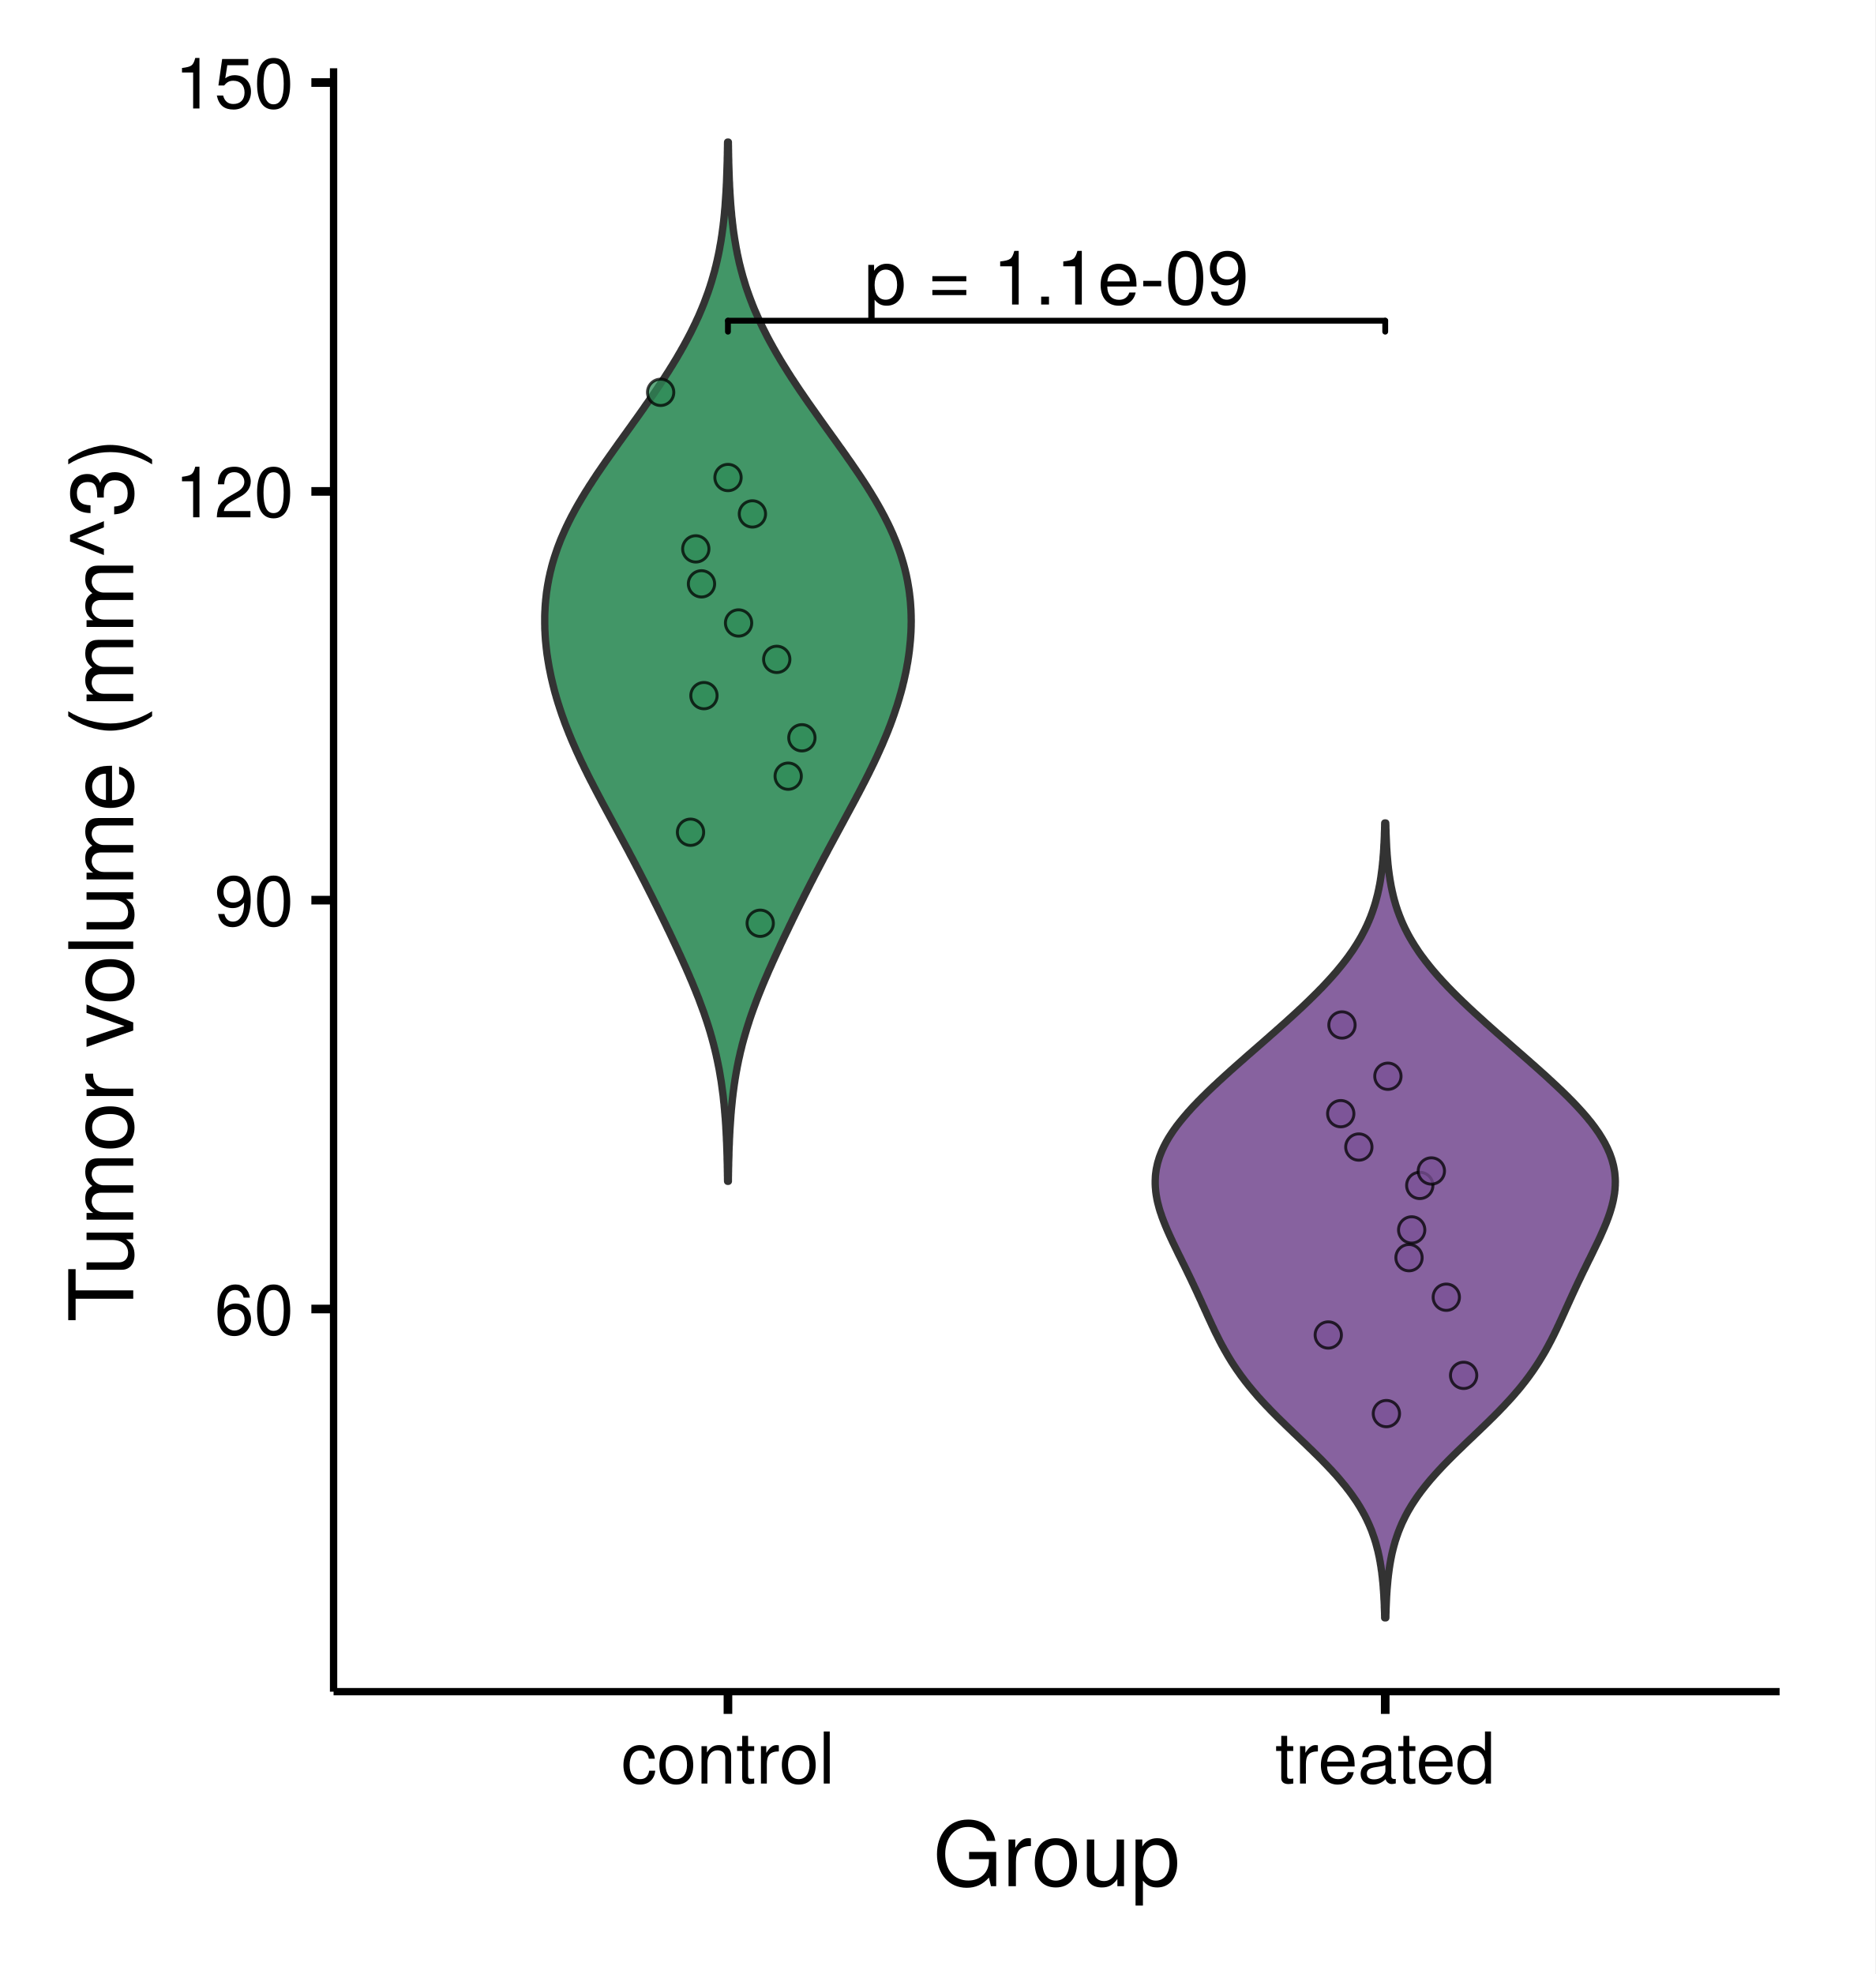
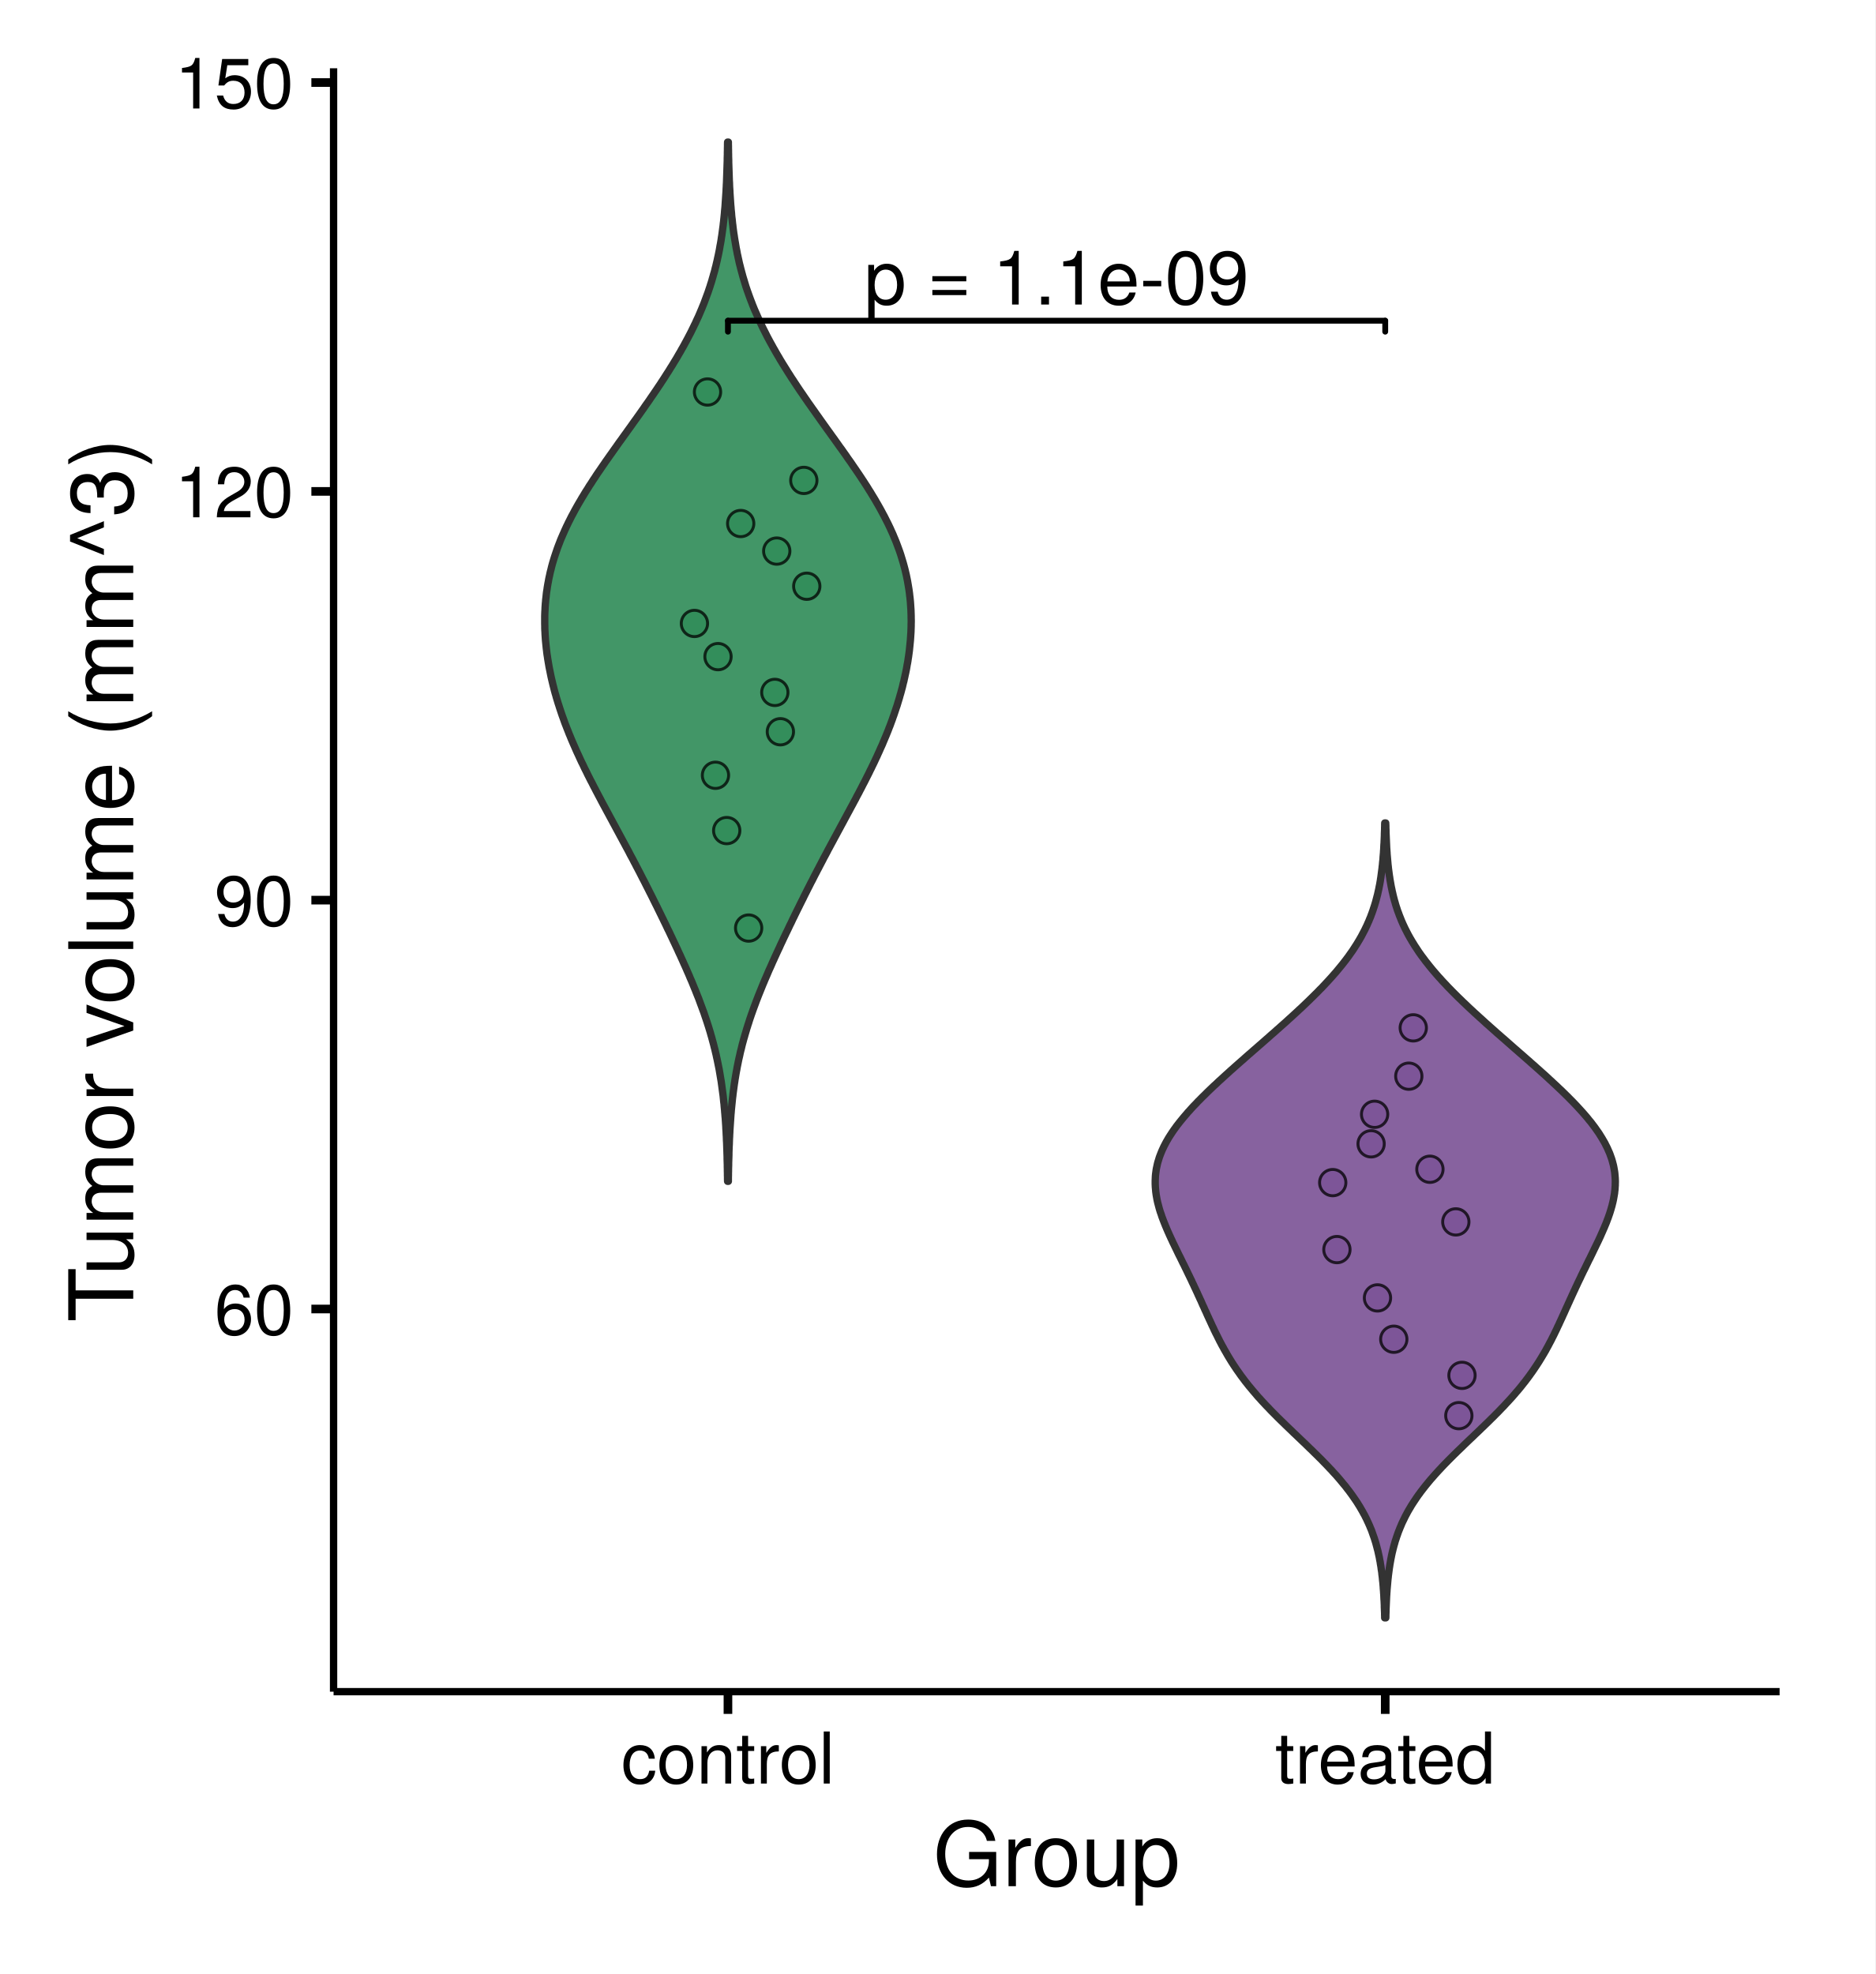
<svg xmlns="http://www.w3.org/2000/svg" class="svglite" width="273.60pt" height="288.00pt" viewBox="0 0 273.60 288.00">
  <defs>
    <style type="text/css">
    .svglite line, .svglite polyline, .svglite polygon, .svglite path, .svglite rect, .svglite circle {
      fill: none;
      stroke: #000000;
      stroke-linecap: round;
      stroke-linejoin: round;
      stroke-miterlimit: 10.00;
    }
    .svglite text {
      white-space: pre;
    }
  </style>
  </defs>
  <rect width="100%" height="100%" style="stroke: none; fill: #FFFFFF;" />
  <defs>
    <clipPath id="cpMC4wMHwyNzMuNjB8MC4wMHwyODguMDA=">
      <rect x="0.00" y="0.00" width="273.60" height="288.00" />
    </clipPath>
  </defs>
  <g clip-path="url(#cpMC4wMHwyNzMuNjB8MC4wMHwyODguMDA=)">
    <rect x="0.00" y="0.00" width="273.60" height="288.00" style="stroke-width: 1.26; stroke: #FFFFFF; fill: #FFFFFF;" />
  </g>
  <defs>
    <clipPath id="cpNDguNjd8MjU5LjY1fDkuOTZ8MjQ2Ljgx">
      <rect x="48.67" y="9.96" width="210.98" height="236.85" />
    </clipPath>
  </defs>
  <g clip-path="url(#cpNDguNjd8MjU5LjY1fDkuOTZ8MjQ2Ljgx)">
    <rect x="48.67" y="9.96" width="210.98" height="236.85" style="stroke-width: 1.26; stroke: none; fill: #FFFFFF;" />
    <polygon points="106.16,172.35 106.15,172.05 106.15,171.76 106.14,171.46 106.14,171.16 106.13,170.87 106.13,170.57 106.12,170.27 106.12,169.98 106.11,169.68 106.10,169.38 106.09,169.09 106.09,168.79 106.08,168.49 106.07,168.20 106.06,167.90 106.05,167.60 106.04,167.31 106.03,167.01 106.02,166.71 106.00,166.41 105.99,166.12 105.98,165.82 105.96,165.52 105.95,165.23 105.93,164.93 105.91,164.63 105.90,164.34 105.88,164.04 105.86,163.74 105.84,163.45 105.82,163.15 105.79,162.85 105.77,162.56 105.74,162.26 105.72,161.96 105.69,161.67 105.66,161.37 105.64,161.07 105.60,160.78 105.57,160.48 105.54,160.18 105.51,159.89 105.47,159.59 105.43,159.29 105.39,159.00 105.35,158.70 105.31,158.40 105.27,158.11 105.23,157.81 105.18,157.51 105.13,157.22 105.08,156.92 105.03,156.62 104.98,156.33 104.93,156.03 104.87,155.73 104.81,155.44 104.75,155.14 104.69,154.84 104.63,154.55 104.56,154.25 104.50,153.95 104.43,153.66 104.36,153.36 104.29,153.06 104.21,152.77 104.14,152.47 104.06,152.17 103.98,151.88 103.90,151.58 103.82,151.28 103.73,150.99 103.65,150.69 103.56,150.39 103.47,150.10 103.38,149.80 103.28,149.50 103.19,149.21 103.09,148.91 102.99,148.61 102.89,148.32 102.79,148.02 102.69,147.72 102.58,147.43 102.47,147.13 102.36,146.83 102.25,146.54 102.14,146.24 102.03,145.94 101.92,145.64 101.80,145.35 101.68,145.05 101.56,144.75 101.45,144.46 101.32,144.16 101.20,143.86 101.08,143.57 100.96,143.27 100.83,142.97 100.70,142.68 100.58,142.38 100.45,142.08 100.32,141.79 100.19,141.49 100.06,141.19 99.93,140.90 99.79,140.60 99.66,140.30 99.53,140.01 99.39,139.71 99.26,139.41 99.12,139.12 98.98,138.82 98.85,138.52 98.71,138.23 98.57,137.93 98.43,137.63 98.29,137.34 98.15,137.04 98.01,136.74 97.87,136.45 97.73,136.15 97.59,135.85 97.44,135.56 97.30,135.26 97.16,134.96 97.02,134.67 96.87,134.37 96.73,134.07 96.58,133.78 96.44,133.48 96.29,133.18 96.15,132.89 96.00,132.59 95.86,132.29 95.71,132.00 95.56,131.70 95.41,131.40 95.27,131.11 95.12,130.81 94.97,130.51 94.82,130.22 94.67,129.92 94.52,129.62 94.37,129.33 94.22,129.03 94.07,128.73 93.92,128.44 93.76,128.14 93.61,127.84 93.46,127.55 93.31,127.25 93.15,126.95 93.00,126.66 92.84,126.36 92.69,126.06 92.53,125.77 92.38,125.47 92.22,125.17 92.06,124.88 91.90,124.58 91.75,124.28 91.59,123.98 91.43,123.69 91.27,123.39 91.11,123.09 90.95,122.80 90.79,122.50 90.63,122.20 90.47,121.91 90.31,121.61 90.15,121.31 89.99,121.02 89.83,120.72 89.67,120.42 89.51,120.13 89.35,119.83 89.19,119.53 89.03,119.24 88.87,118.94 88.71,118.64 88.55,118.35 88.39,118.05 88.23,117.75 88.07,117.46 87.91,117.16 87.75,116.86 87.60,116.57 87.44,116.27 87.28,115.97 87.13,115.68 86.97,115.38 86.82,115.08 86.66,114.79 86.51,114.49 86.36,114.19 86.20,113.90 86.05,113.60 85.90,113.30 85.75,113.01 85.61,112.71 85.46,112.41 85.31,112.12 85.17,111.82 85.03,111.52 84.88,111.23 84.74,110.93 84.60,110.63 84.47,110.34 84.33,110.04 84.19,109.74 84.06,109.45 83.93,109.15 83.80,108.85 83.67,108.56 83.54,108.26 83.41,107.96 83.29,107.67 83.17,107.37 83.04,107.07 82.93,106.78 82.81,106.48 82.69,106.18 82.58,105.89 82.46,105.59 82.35,105.29 82.25,105.00 82.14,104.70 82.03,104.40 81.93,104.11 81.83,103.81 81.73,103.51 81.63,103.21 81.54,102.92 81.44,102.62 81.35,102.32 81.26,102.03 81.17,101.73 81.09,101.43 81.00,101.14 80.92,100.84 80.84,100.54 80.77,100.25 80.69,99.95 80.62,99.65 80.55,99.36 80.48,99.06 80.41,98.76 80.35,98.47 80.29,98.17 80.23,97.87 80.17,97.58 80.11,97.28 80.06,96.98 80.01,96.69 79.96,96.39 79.91,96.09 79.87,95.80 79.82,95.50 79.78,95.20 79.75,94.91 79.71,94.61 79.68,94.31 79.65,94.02 79.62,93.72 79.59,93.42 79.57,93.13 79.55,92.83 79.53,92.53 79.52,92.24 79.50,91.94 79.49,91.64 79.49,91.35 79.48,91.05 79.48,90.75 79.48,90.46 79.48,90.16 79.48,89.86 79.49,89.57 79.50,89.27 79.52,88.97 79.53,88.68 79.55,88.38 79.57,88.08 79.60,87.79 79.62,87.49 79.66,87.19 79.69,86.90 79.72,86.60 79.76,86.30 79.81,86.01 79.85,85.71 79.90,85.41 79.95,85.12 80.01,84.82 80.06,84.52 80.12,84.23 80.19,83.93 80.25,83.63 80.32,83.34 80.40,83.04 80.47,82.74 80.55,82.44 80.63,82.15 80.72,81.85 80.81,81.55 80.90,81.26 81.00,80.96 81.10,80.66 81.20,80.37 81.30,80.07 81.41,79.77 81.52,79.48 81.64,79.18 81.75,78.88 81.87,78.59 82.00,78.29 82.13,77.99 82.26,77.70 82.39,77.40 82.53,77.10 82.66,76.81 82.81,76.51 82.95,76.21 83.10,75.92 83.25,75.62 83.40,75.32 83.56,75.03 83.72,74.73 83.88,74.43 84.04,74.14 84.21,73.84 84.38,73.54 84.55,73.25 84.73,72.95 84.90,72.65 85.08,72.36 85.26,72.06 85.44,71.76 85.63,71.47 85.82,71.17 86.00,70.87 86.20,70.58 86.39,70.28 86.58,69.98 86.78,69.69 86.97,69.39 87.17,69.09 87.37,68.80 87.58,68.50 87.78,68.20 87.98,67.91 88.19,67.61 88.39,67.31 88.60,67.02 88.81,66.72 89.02,66.42 89.23,66.13 89.44,65.83 89.65,65.53 89.86,65.24 90.07,64.94 90.28,64.64 90.49,64.35 90.71,64.05 90.92,63.75 91.13,63.46 91.35,63.16 91.56,62.86 91.77,62.57 91.99,62.27 92.20,61.97 92.41,61.67 92.62,61.38 92.84,61.08 93.05,60.78 93.26,60.49 93.47,60.19 93.68,59.89 93.89,59.60 94.09,59.30 94.30,59.00 94.51,58.71 94.72,58.41 94.92,58.11 95.12,57.82 95.33,57.52 95.53,57.22 95.73,56.93 95.93,56.63 96.13,56.33 96.33,56.04 96.52,55.74 96.72,55.44 96.91,55.15 97.10,54.85 97.29,54.55 97.48,54.26 97.67,53.96 97.85,53.66 98.04,53.37 98.22,53.07 98.40,52.77 98.58,52.48 98.76,52.18 98.93,51.88 99.10,51.59 99.28,51.29 99.44,50.99 99.61,50.70 99.78,50.40 99.94,50.10 100.10,49.81 100.26,49.51 100.42,49.21 100.57,48.92 100.73,48.62 100.88,48.32 101.02,48.03 101.17,47.73 101.31,47.43 101.46,47.14 101.59,46.84 101.73,46.54 101.87,46.25 102.00,45.95 102.13,45.65 102.25,45.36 102.38,45.06 102.50,44.76 102.62,44.47 102.74,44.17 102.85,43.87 102.96,43.58 103.07,43.28 103.18,42.98 103.29,42.69 103.39,42.39 103.49,42.09 103.59,41.80 103.68,41.50 103.78,41.20 103.87,40.90 103.95,40.61 104.04,40.31 104.12,40.01 104.21,39.72 104.29,39.42 104.36,39.12 104.44,38.83 104.51,38.53 104.58,38.23 104.65,37.94 104.71,37.64 104.78,37.34 104.84,37.05 104.90,36.75 104.96,36.45 105.01,36.16 105.06,35.86 105.12,35.56 105.17,35.27 105.22,34.97 105.26,34.67 105.31,34.38 105.35,34.08 105.39,33.78 105.43,33.49 105.47,33.19 105.51,32.89 105.54,32.60 105.58,32.30 105.61,32.00 105.64,31.71 105.67,31.41 105.70,31.11 105.72,30.82 105.75,30.52 105.78,30.22 105.80,29.93 105.82,29.63 105.84,29.33 105.86,29.04 105.88,28.74 105.90,28.44 105.92,28.15 105.94,27.85 105.95,27.55 105.97,27.26 105.98,26.96 106.00,26.66 106.01,26.37 106.02,26.07 106.03,25.77 106.04,25.48 106.05,25.18 106.06,24.88 106.07,24.59 106.08,24.29 106.09,23.99 106.10,23.70 106.11,23.40 106.11,23.10 106.12,22.81 106.13,22.51 106.13,22.21 106.14,21.92 106.14,21.62 106.15,21.32 106.15,21.03 106.16,20.73 106.27,20.73 106.27,21.03 106.28,21.32 106.28,21.62 106.29,21.92 106.29,22.21 106.30,22.51 106.30,22.81 106.31,23.10 106.32,23.40 106.32,23.70 106.33,23.99 106.34,24.29 106.35,24.59 106.36,24.88 106.37,25.18 106.38,25.48 106.39,25.77 106.40,26.07 106.41,26.37 106.43,26.66 106.44,26.96 106.45,27.26 106.47,27.55 106.49,27.85 106.50,28.15 106.52,28.44 106.54,28.74 106.56,29.04 106.58,29.33 106.60,29.63 106.62,29.93 106.65,30.22 106.67,30.52 106.70,30.82 106.73,31.11 106.75,31.41 106.78,31.71 106.82,32.00 106.85,32.30 106.88,32.60 106.92,32.89 106.95,33.19 106.99,33.49 107.03,33.78 107.07,34.08 107.12,34.38 107.16,34.67 107.21,34.97 107.26,35.27 107.31,35.56 107.36,35.86 107.41,36.16 107.47,36.45 107.53,36.75 107.58,37.05 107.65,37.34 107.71,37.64 107.78,37.94 107.84,38.23 107.91,38.53 107.99,38.83 108.06,39.12 108.14,39.42 108.22,39.72 108.30,40.01 108.38,40.31 108.47,40.61 108.56,40.90 108.65,41.20 108.74,41.50 108.83,41.80 108.93,42.09 109.03,42.39 109.14,42.69 109.24,42.98 109.35,43.28 109.46,43.58 109.57,43.87 109.69,44.17 109.80,44.47 109.92,44.76 110.04,45.06 110.17,45.36 110.30,45.65 110.43,45.95 110.56,46.25 110.69,46.54 110.83,46.84 110.97,47.14 111.11,47.43 111.25,47.73 111.40,48.03 111.55,48.32 111.70,48.62 111.85,48.92 112.00,49.21 112.16,49.51 112.32,49.81 112.48,50.10 112.65,50.40 112.81,50.70 112.98,50.99 113.15,51.29 113.32,51.59 113.49,51.88 113.67,52.18 113.84,52.48 114.02,52.77 114.20,53.07 114.39,53.37 114.57,53.66 114.76,53.96 114.94,54.26 115.13,54.55 115.32,54.85 115.51,55.15 115.71,55.44 115.90,55.74 116.10,56.04 116.29,56.33 116.49,56.63 116.69,56.93 116.89,57.22 117.10,57.52 117.30,57.82 117.50,58.11 117.71,58.41 117.91,58.71 118.12,59.00 118.33,59.30 118.54,59.60 118.75,59.89 118.96,60.19 119.17,60.49 119.38,60.78 119.59,61.08 119.80,61.38 120.01,61.67 120.22,61.97 120.44,62.27 120.65,62.57 120.86,62.86 121.08,63.16 121.29,63.46 121.50,63.75 121.72,64.05 121.93,64.35 122.14,64.64 122.35,64.94 122.56,65.24 122.78,65.53 122.99,65.83 123.20,66.13 123.41,66.42 123.61,66.72 123.82,67.02 124.03,67.31 124.24,67.61 124.44,67.91 124.64,68.20 124.85,68.50 125.05,68.80 125.25,69.09 125.45,69.39 125.65,69.69 125.84,69.98 126.04,70.28 126.23,70.58 126.42,70.87 126.61,71.17 126.79,71.47 126.98,71.76 127.16,72.06 127.34,72.36 127.52,72.65 127.70,72.95 127.87,73.25 128.04,73.54 128.21,73.84 128.38,74.14 128.54,74.43 128.70,74.73 128.86,75.03 129.02,75.32 129.17,75.62 129.32,75.92 129.47,76.21 129.62,76.51 129.76,76.81 129.90,77.10 130.03,77.40 130.17,77.70 130.30,77.99 130.42,78.29 130.55,78.59 130.67,78.88 130.79,79.18 130.90,79.48 131.01,79.77 131.12,80.07 131.23,80.37 131.33,80.66 131.43,80.96 131.52,81.26 131.61,81.55 131.70,81.85 131.79,82.15 131.87,82.44 131.95,82.74 132.03,83.04 132.10,83.34 132.17,83.63 132.24,83.93 132.30,84.23 132.36,84.52 132.42,84.82 132.47,85.12 132.52,85.41 132.57,85.71 132.62,86.01 132.66,86.30 132.70,86.60 132.73,86.90 132.77,87.19 132.80,87.49 132.83,87.79 132.85,88.08 132.87,88.38 132.89,88.68 132.91,88.97 132.92,89.27 132.93,89.57 132.94,89.86 132.94,90.16 132.95,90.46 132.95,90.75 132.94,91.05 132.94,91.35 132.93,91.64 132.92,91.94 132.91,92.24 132.89,92.53 132.87,92.83 132.85,93.13 132.83,93.42 132.80,93.72 132.77,94.02 132.74,94.31 132.71,94.61 132.68,94.91 132.64,95.20 132.60,95.50 132.56,95.80 132.51,96.09 132.47,96.39 132.42,96.69 132.36,96.98 132.31,97.28 132.26,97.58 132.20,97.87 132.14,98.17 132.07,98.47 132.01,98.76 131.94,99.06 131.88,99.36 131.80,99.65 131.73,99.95 131.66,100.25 131.58,100.54 131.50,100.84 131.42,101.14 131.33,101.43 131.25,101.73 131.16,102.03 131.07,102.32 130.98,102.62 130.89,102.92 130.79,103.21 130.69,103.51 130.59,103.81 130.49,104.11 130.39,104.40 130.28,104.70 130.18,105.00 130.07,105.29 129.96,105.59 129.85,105.89 129.73,106.18 129.62,106.48 129.50,106.78 129.38,107.07 129.26,107.37 129.13,107.67 129.01,107.96 128.88,108.26 128.76,108.56 128.63,108.85 128.49,109.15 128.36,109.45 128.23,109.74 128.09,110.04 127.96,110.34 127.82,110.63 127.68,110.93 127.54,111.23 127.40,111.52 127.25,111.82 127.11,112.12 126.96,112.41 126.82,112.71 126.67,113.01 126.52,113.30 126.37,113.60 126.22,113.90 126.07,114.19 125.91,114.49 125.76,114.79 125.61,115.08 125.45,115.38 125.30,115.68 125.14,115.97 124.98,116.27 124.83,116.57 124.67,116.86 124.51,117.16 124.35,117.46 124.19,117.75 124.03,118.05 123.87,118.35 123.71,118.64 123.55,118.94 123.39,119.24 123.23,119.53 123.07,119.83 122.91,120.13 122.75,120.42 122.59,120.72 122.43,121.02 122.27,121.31 122.11,121.61 121.95,121.91 121.79,122.20 121.63,122.50 121.47,122.80 121.31,123.09 121.15,123.39 120.99,123.69 120.83,123.98 120.68,124.28 120.52,124.58 120.36,124.88 120.20,125.17 120.05,125.47 119.89,125.77 119.74,126.06 119.58,126.36 119.43,126.66 119.27,126.95 119.12,127.25 118.96,127.55 118.81,127.84 118.66,128.14 118.51,128.44 118.35,128.73 118.20,129.03 118.05,129.33 117.90,129.62 117.75,129.92 117.60,130.22 117.45,130.51 117.30,130.81 117.16,131.11 117.01,131.40 116.86,131.70 116.71,132.00 116.57,132.29 116.42,132.59 116.27,132.89 116.13,133.18 115.98,133.48 115.84,133.78 115.69,134.07 115.55,134.37 115.41,134.67 115.26,134.96 115.12,135.26 114.98,135.56 114.84,135.85 114.69,136.15 114.55,136.45 114.41,136.74 114.27,137.04 114.13,137.34 113.99,137.63 113.85,137.93 113.72,138.23 113.58,138.52 113.44,138.82 113.30,139.12 113.17,139.41 113.03,139.71 112.90,140.01 112.76,140.30 112.63,140.60 112.50,140.90 112.37,141.19 112.23,141.49 112.10,141.79 111.98,142.08 111.85,142.38 111.72,142.68 111.59,142.97 111.47,143.27 111.34,143.57 111.22,143.86 111.10,144.16 110.98,144.46 110.86,144.75 110.74,145.05 110.62,145.35 110.51,145.64 110.39,145.94 110.28,146.24 110.17,146.54 110.06,146.83 109.95,147.13 109.84,147.43 109.74,147.72 109.63,148.02 109.53,148.32 109.43,148.61 109.33,148.91 109.24,149.21 109.14,149.50 109.05,149.80 108.95,150.10 108.87,150.39 108.78,150.69 108.69,150.99 108.61,151.28 108.52,151.58 108.44,151.88 108.36,152.17 108.28,152.47 108.21,152.77 108.14,153.06 108.06,153.36 107.99,153.66 107.93,153.95 107.86,154.25 107.79,154.55 107.73,154.84 107.67,155.14 107.61,155.44 107.55,155.73 107.50,156.03 107.44,156.33 107.39,156.62 107.34,156.92 107.29,157.22 107.24,157.51 107.20,157.81 107.15,158.11 107.11,158.40 107.07,158.70 107.03,159.00 106.99,159.29 106.95,159.59 106.92,159.89 106.88,160.18 106.85,160.48 106.82,160.78 106.79,161.07 106.76,161.37 106.73,161.67 106.70,161.96 106.68,162.26 106.65,162.56 106.63,162.85 106.61,163.15 106.59,163.45 106.57,163.74 106.55,164.04 106.53,164.34 106.51,164.63 106.49,164.93 106.48,165.23 106.46,165.52 106.45,165.82 106.43,166.12 106.42,166.41 106.41,166.71 106.40,167.01 106.38,167.31 106.37,167.60 106.36,167.90 106.35,168.20 106.35,168.49 106.34,168.79 106.33,169.09 106.32,169.38 106.31,169.68 106.31,169.98 106.30,170.27 106.29,170.57 106.29,170.87 106.28,171.16 106.28,171.46 106.27,171.76 106.27,172.05 106.27,172.35 106.16,172.35 " style="stroke-width: 1.07; stroke: #333333; stroke-linecap: butt; fill: #2E8B57; fill-opacity: 0.90;" />
    <polygon points="202.03,236.04 202.03,235.82 202.02,235.59 202.02,235.36 202.01,235.14 202.00,234.91 201.99,234.68 201.98,234.46 201.98,234.23 201.97,234.00 201.96,233.77 201.95,233.55 201.93,233.32 201.92,233.09 201.91,232.87 201.90,232.64 201.88,232.41 201.87,232.19 201.85,231.96 201.83,231.73 201.82,231.50 201.80,231.28 201.78,231.05 201.76,230.82 201.73,230.60 201.71,230.37 201.69,230.14 201.66,229.92 201.63,229.69 201.61,229.46 201.58,229.24 201.54,229.01 201.51,228.78 201.48,228.55 201.44,228.33 201.40,228.10 201.37,227.87 201.32,227.65 201.28,227.42 201.24,227.19 201.19,226.97 201.14,226.74 201.09,226.51 201.04,226.28 200.98,226.06 200.92,225.83 200.86,225.60 200.80,225.38 200.74,225.15 200.67,224.92 200.60,224.70 200.53,224.47 200.45,224.24 200.37,224.02 200.29,223.79 200.21,223.56 200.13,223.33 200.04,223.11 199.94,222.88 199.85,222.65 199.75,222.43 199.65,222.20 199.54,221.97 199.44,221.75 199.33,221.52 199.21,221.29 199.10,221.06 198.97,220.84 198.85,220.61 198.72,220.38 198.59,220.16 198.46,219.93 198.32,219.70 198.18,219.48 198.04,219.25 197.89,219.02 197.74,218.80 197.58,218.57 197.42,218.34 197.26,218.11 197.10,217.89 196.93,217.66 196.76,217.43 196.58,217.21 196.41,216.98 196.23,216.75 196.04,216.53 195.85,216.30 195.66,216.07 195.47,215.84 195.28,215.62 195.08,215.39 194.88,215.16 194.67,214.94 194.46,214.71 194.26,214.48 194.04,214.26 193.83,214.03 193.61,213.80 193.39,213.57 193.17,213.35 192.95,213.12 192.73,212.89 192.50,212.67 192.27,212.44 192.04,212.21 191.81,211.99 191.58,211.76 191.35,211.53 191.11,211.31 190.88,211.08 190.64,210.85 190.41,210.62 190.17,210.40 189.93,210.17 189.69,209.94 189.46,209.72 189.22,209.49 188.98,209.26 188.74,209.04 188.51,208.81 188.27,208.58 188.03,208.35 187.80,208.13 187.56,207.90 187.33,207.67 187.10,207.45 186.86,207.22 186.63,206.99 186.40,206.77 186.18,206.54 185.95,206.31 185.73,206.09 185.50,205.86 185.28,205.63 185.07,205.40 184.85,205.18 184.63,204.95 184.42,204.72 184.21,204.50 184.00,204.27 183.80,204.04 183.59,203.82 183.39,203.59 183.20,203.36 183.00,203.13 182.81,202.91 182.62,202.68 182.43,202.45 182.24,202.23 182.06,202.00 181.88,201.77 181.70,201.55 181.53,201.32 181.36,201.09 181.19,200.87 181.02,200.64 180.86,200.41 180.70,200.18 180.54,199.96 180.38,199.73 180.23,199.50 180.08,199.28 179.93,199.05 179.78,198.82 179.64,198.60 179.50,198.37 179.36,198.14 179.22,197.91 179.09,197.69 178.96,197.46 178.83,197.23 178.70,197.01 178.57,196.78 178.45,196.55 178.32,196.33 178.20,196.10 178.08,195.87 177.96,195.65 177.85,195.42 177.73,195.19 177.62,194.96 177.51,194.74 177.39,194.51 177.28,194.28 177.17,194.06 177.07,193.83 176.96,193.60 176.85,193.38 176.75,193.15 176.64,192.92 176.54,192.69 176.43,192.47 176.33,192.24 176.22,192.01 176.12,191.79 176.02,191.56 175.92,191.33 175.81,191.11 175.71,190.88 175.61,190.65 175.50,190.43 175.40,190.20 175.30,189.97 175.20,189.74 175.09,189.52 174.99,189.29 174.88,189.06 174.78,188.84 174.68,188.61 174.57,188.38 174.47,188.16 174.36,187.93 174.25,187.70 174.15,187.47 174.04,187.25 173.93,187.02 173.83,186.79 173.72,186.57 173.61,186.34 173.50,186.11 173.39,185.89 173.28,185.66 173.17,185.43 173.06,185.20 172.95,184.98 172.84,184.75 172.73,184.52 172.61,184.30 172.50,184.07 172.39,183.84 172.28,183.62 172.17,183.39 172.05,183.16 171.94,182.94 171.83,182.71 171.72,182.48 171.61,182.25 171.50,182.03 171.39,181.80 171.28,181.57 171.17,181.35 171.06,181.12 170.96,180.89 170.85,180.67 170.75,180.44 170.64,180.21 170.54,179.98 170.44,179.76 170.34,179.53 170.24,179.30 170.15,179.08 170.05,178.85 169.96,178.62 169.87,178.40 169.78,178.17 169.69,177.94 169.61,177.72 169.52,177.49 169.45,177.26 169.37,177.03 169.29,176.81 169.22,176.58 169.15,176.35 169.09,176.13 169.03,175.90 168.97,175.67 168.91,175.45 168.86,175.22 168.81,174.99 168.77,174.76 168.73,174.54 168.69,174.31 168.66,174.08 168.63,173.86 168.61,173.63 168.59,173.40 168.57,173.18 168.56,172.95 168.55,172.72 168.55,172.50 168.55,172.27 168.56,172.04 168.57,171.81 168.58,171.59 168.60,171.36 168.63,171.13 168.66,170.91 168.69,170.68 168.73,170.45 168.78,170.23 168.83,170.00 168.88,169.77 168.94,169.54 169.01,169.32 169.08,169.09 169.15,168.86 169.23,168.64 169.32,168.41 169.41,168.18 169.50,167.96 169.60,167.73 169.71,167.50 169.81,167.28 169.93,167.05 170.05,166.82 170.17,166.59 170.30,166.37 170.43,166.14 170.57,165.91 170.71,165.69 170.86,165.46 171.01,165.23 171.16,165.01 171.32,164.78 171.49,164.55 171.65,164.32 171.82,164.10 172.00,163.87 172.18,163.64 172.36,163.42 172.55,163.19 172.74,162.96 172.93,162.74 173.13,162.51 173.32,162.28 173.53,162.06 173.73,161.83 173.94,161.60 174.15,161.37 174.37,161.15 174.59,160.92 174.80,160.69 175.03,160.47 175.25,160.24 175.48,160.01 175.71,159.79 175.94,159.56 176.17,159.33 176.41,159.10 176.64,158.88 176.88,158.65 177.12,158.42 177.37,158.20 177.61,157.97 177.85,157.74 178.10,157.52 178.35,157.29 178.60,157.06 178.85,156.83 179.10,156.61 179.35,156.38 179.60,156.15 179.86,155.93 180.11,155.70 180.37,155.47 180.62,155.25 180.88,155.02 181.14,154.79 181.40,154.57 181.65,154.34 181.91,154.11 182.17,153.88 182.43,153.66 182.69,153.43 182.95,153.20 183.21,152.98 183.47,152.75 183.73,152.52 183.99,152.30 184.25,152.07 184.51,151.84 184.77,151.61 185.03,151.39 185.28,151.16 185.54,150.93 185.80,150.71 186.06,150.48 186.31,150.25 186.57,150.03 186.82,149.80 187.08,149.57 187.33,149.35 187.59,149.12 187.84,148.89 188.09,148.66 188.34,148.44 188.59,148.21 188.84,147.98 189.08,147.76 189.33,147.53 189.57,147.30 189.82,147.08 190.06,146.85 190.30,146.62 190.54,146.39 190.77,146.17 191.01,145.94 191.24,145.71 191.47,145.49 191.70,145.26 191.93,145.03 192.16,144.81 192.38,144.58 192.60,144.35 192.83,144.13 193.04,143.90 193.26,143.67 193.47,143.44 193.68,143.22 193.89,142.99 194.10,142.76 194.30,142.54 194.50,142.31 194.70,142.08 194.90,141.86 195.09,141.63 195.28,141.40 195.47,141.17 195.65,140.95 195.84,140.72 196.02,140.49 196.19,140.27 196.37,140.04 196.54,139.81 196.71,139.59 196.87,139.36 197.03,139.13 197.19,138.91 197.35,138.68 197.50,138.45 197.65,138.22 197.79,138.00 197.94,137.77 198.08,137.54 198.21,137.32 198.35,137.09 198.48,136.86 198.61,136.64 198.73,136.41 198.85,136.18 198.97,135.95 199.09,135.73 199.20,135.50 199.31,135.27 199.42,135.05 199.52,134.82 199.62,134.59 199.72,134.37 199.81,134.14 199.91,133.91 200.00,133.69 200.08,133.46 200.17,133.23 200.25,133.00 200.33,132.78 200.40,132.55 200.48,132.32 200.55,132.10 200.62,131.87 200.69,131.64 200.75,131.42 200.81,131.19 200.87,130.96 200.93,130.73 200.99,130.51 201.04,130.28 201.09,130.05 201.14,129.83 201.19,129.60 201.23,129.37 201.28,129.15 201.32,128.92 201.36,128.69 201.40,128.47 201.43,128.24 201.47,128.01 201.50,127.78 201.53,127.56 201.56,127.33 201.59,127.10 201.62,126.88 201.65,126.65 201.67,126.42 201.70,126.20 201.72,125.97 201.74,125.74 201.77,125.51 201.79,125.29 201.80,125.06 201.82,124.83 201.84,124.61 201.86,124.38 201.87,124.15 201.89,123.93 201.90,123.70 201.91,123.47 201.92,123.24 201.94,123.02 201.95,122.79 201.96,122.56 201.97,122.34 201.98,122.11 201.99,121.88 201.99,121.66 202.00,121.43 202.01,121.20 202.02,120.98 202.02,120.75 202.03,120.52 202.03,120.29 202.04,120.07 202.18,120.07 202.19,120.29 202.20,120.52 202.20,120.75 202.21,120.98 202.22,121.20 202.22,121.43 202.23,121.66 202.24,121.88 202.25,122.11 202.26,122.34 202.27,122.56 202.28,122.79 202.29,123.02 202.30,123.24 202.31,123.47 202.32,123.70 202.34,123.93 202.35,124.15 202.37,124.38 202.38,124.61 202.40,124.83 202.42,125.06 202.44,125.29 202.46,125.51 202.48,125.74 202.50,125.97 202.52,126.20 202.55,126.42 202.57,126.65 202.60,126.88 202.63,127.10 202.66,127.33 202.69,127.56 202.72,127.78 202.76,128.01 202.79,128.24 202.83,128.47 202.87,128.69 202.91,128.92 202.95,129.15 202.99,129.37 203.04,129.60 203.09,129.83 203.13,130.05 203.19,130.28 203.24,130.51 203.29,130.73 203.35,130.96 203.41,131.19 203.47,131.42 203.54,131.64 203.60,131.87 203.67,132.10 203.74,132.32 203.82,132.55 203.89,132.78 203.97,133.00 204.06,133.23 204.14,133.46 204.23,133.69 204.32,133.91 204.41,134.14 204.50,134.37 204.60,134.59 204.70,134.82 204.81,135.05 204.91,135.27 205.02,135.50 205.14,135.73 205.25,135.95 205.37,136.18 205.49,136.41 205.62,136.64 205.74,136.86 205.88,137.09 206.01,137.32 206.15,137.54 206.29,137.77 206.43,138.00 206.58,138.22 206.73,138.45 206.88,138.68 207.03,138.91 207.19,139.13 207.35,139.36 207.52,139.59 207.69,139.81 207.86,140.04 208.03,140.27 208.21,140.49 208.39,140.72 208.57,140.95 208.75,141.17 208.94,141.40 209.13,141.63 209.33,141.86 209.52,142.08 209.72,142.31 209.92,142.54 210.13,142.76 210.33,142.99 210.54,143.22 210.75,143.44 210.97,143.67 211.18,143.90 211.40,144.13 211.62,144.35 211.84,144.58 212.07,144.81 212.29,145.03 212.52,145.26 212.75,145.49 212.98,145.71 213.22,145.94 213.45,146.17 213.69,146.39 213.93,146.62 214.17,146.85 214.41,147.08 214.65,147.30 214.90,147.53 215.14,147.76 215.39,147.98 215.64,148.21 215.89,148.44 216.14,148.66 216.39,148.89 216.64,149.12 216.89,149.35 217.15,149.57 217.40,149.80 217.66,150.03 217.91,150.25 218.17,150.48 218.42,150.71 218.68,150.93 218.94,151.16 219.20,151.39 219.46,151.61 219.72,151.84 219.98,152.07 220.24,152.30 220.49,152.52 220.75,152.75 221.01,152.98 221.27,153.20 221.53,153.43 221.79,153.66 222.05,153.88 222.31,154.11 222.57,154.34 222.83,154.57 223.09,154.79 223.34,155.02 223.60,155.25 223.86,155.47 224.11,155.70 224.37,155.93 224.62,156.15 224.87,156.38 225.13,156.61 225.38,156.83 225.63,157.06 225.88,157.29 226.12,157.52 226.37,157.74 226.61,157.97 226.86,158.20 227.10,158.42 227.34,158.65 227.58,158.88 227.82,159.10 228.05,159.33 228.29,159.56 228.52,159.79 228.75,160.01 228.97,160.24 229.20,160.47 229.42,160.69 229.64,160.92 229.86,161.15 230.07,161.37 230.28,161.60 230.49,161.83 230.70,162.06 230.90,162.28 231.10,162.51 231.30,162.74 231.49,162.96 231.68,163.19 231.86,163.42 232.05,163.64 232.23,163.87 232.40,164.10 232.57,164.32 232.74,164.55 232.90,164.78 233.06,165.01 233.22,165.23 233.37,165.46 233.51,165.69 233.65,165.91 233.79,166.14 233.92,166.37 234.05,166.59 234.18,166.82 234.29,167.05 234.41,167.28 234.52,167.50 234.62,167.73 234.72,167.96 234.82,168.18 234.91,168.41 234.99,168.64 235.07,168.86 235.15,169.09 235.22,169.32 235.28,169.54 235.34,169.77 235.40,170.00 235.45,170.23 235.49,170.45 235.53,170.68 235.57,170.91 235.60,171.13 235.62,171.36 235.64,171.59 235.66,171.81 235.67,172.04 235.68,172.27 235.68,172.50 235.67,172.72 235.67,172.95 235.65,173.18 235.64,173.40 235.62,173.63 235.59,173.86 235.57,174.08 235.53,174.31 235.49,174.54 235.45,174.76 235.41,174.99 235.36,175.22 235.31,175.45 235.25,175.67 235.20,175.90 235.13,176.13 235.07,176.35 235.00,176.58 234.93,176.81 234.86,177.03 234.78,177.26 234.70,177.49 234.62,177.72 234.53,177.94 234.45,178.17 234.36,178.40 234.27,178.62 234.17,178.85 234.08,179.08 233.98,179.30 233.88,179.53 233.78,179.76 233.68,179.98 233.58,180.21 233.48,180.44 233.37,180.67 233.27,180.89 233.16,181.12 233.05,181.35 232.94,181.57 232.83,181.80 232.72,182.03 232.61,182.25 232.50,182.48 232.39,182.71 232.28,182.94 232.17,183.16 232.06,183.39 231.95,183.62 231.83,183.84 231.72,184.07 231.61,184.30 231.50,184.52 231.39,184.75 231.28,184.98 231.17,185.20 231.05,185.43 230.94,185.66 230.83,185.89 230.72,186.11 230.62,186.34 230.51,186.57 230.40,186.79 230.29,187.02 230.18,187.25 230.08,187.47 229.97,187.70 229.86,187.93 229.76,188.16 229.65,188.38 229.55,188.61 229.44,188.84 229.34,189.06 229.24,189.29 229.13,189.52 229.03,189.74 228.93,189.97 228.82,190.20 228.72,190.43 228.62,190.65 228.51,190.88 228.41,191.11 228.31,191.33 228.21,191.56 228.10,191.79 228.00,192.01 227.90,192.24 227.79,192.47 227.69,192.69 227.58,192.92 227.48,193.15 227.37,193.38 227.26,193.60 227.16,193.83 227.05,194.06 226.94,194.28 226.83,194.51 226.72,194.74 226.61,194.96 226.49,195.19 226.38,195.42 226.26,195.65 226.14,195.87 226.02,196.10 225.90,196.33 225.78,196.55 225.65,196.78 225.53,197.01 225.40,197.23 225.27,197.46 225.13,197.69 225.00,197.91 224.86,198.14 224.72,198.37 224.58,198.60 224.44,198.82 224.29,199.05 224.14,199.28 223.99,199.50 223.84,199.73 223.68,199.96 223.53,200.18 223.36,200.41 223.20,200.64 223.03,200.87 222.87,201.09 222.69,201.32 222.52,201.55 222.34,201.77 222.16,202.00 221.98,202.23 221.80,202.45 221.61,202.68 221.42,202.91 221.22,203.13 221.03,203.36 220.83,203.59 220.63,203.82 220.43,204.04 220.22,204.27 220.01,204.50 219.80,204.72 219.59,204.95 219.38,205.18 219.16,205.40 218.94,205.63 218.72,205.86 218.50,206.09 218.27,206.31 218.05,206.54 217.82,206.77 217.59,206.99 217.36,207.22 217.13,207.45 216.90,207.67 216.66,207.90 216.43,208.13 216.19,208.35 215.96,208.58 215.72,208.81 215.48,209.04 215.24,209.26 215.01,209.49 214.77,209.72 214.53,209.94 214.29,210.17 214.05,210.40 213.82,210.62 213.58,210.85 213.35,211.08 213.11,211.31 212.88,211.53 212.64,211.76 212.41,211.99 212.18,212.21 211.95,212.44 211.72,212.67 211.50,212.89 211.27,213.12 211.05,213.35 210.83,213.57 210.61,213.80 210.39,214.03 210.18,214.26 209.97,214.48 209.76,214.71 209.55,214.94 209.35,215.16 209.15,215.39 208.95,215.62 208.75,215.84 208.56,216.07 208.37,216.30 208.18,216.53 208.00,216.75 207.82,216.98 207.64,217.21 207.47,217.43 207.29,217.66 207.13,217.89 206.96,218.11 206.80,218.34 206.64,218.57 206.49,218.80 206.34,219.02 206.19,219.25 206.04,219.48 205.90,219.70 205.77,219.93 205.63,220.16 205.50,220.38 205.37,220.61 205.25,220.84 205.13,221.06 205.01,221.29 204.90,221.52 204.79,221.75 204.68,221.97 204.57,222.20 204.47,222.43 204.38,222.65 204.28,222.88 204.19,223.11 204.10,223.33 204.01,223.56 203.93,223.79 203.85,224.02 203.77,224.24 203.70,224.47 203.62,224.70 203.55,224.92 203.49,225.15 203.42,225.38 203.36,225.60 203.30,225.83 203.24,226.06 203.19,226.28 203.13,226.51 203.08,226.74 203.03,226.97 202.99,227.19 202.94,227.42 202.90,227.65 202.86,227.87 202.82,228.10 202.78,228.33 202.75,228.55 202.71,228.78 202.68,229.01 202.65,229.24 202.62,229.46 202.59,229.69 202.56,229.92 202.54,230.14 202.51,230.37 202.49,230.60 202.47,230.82 202.45,231.05 202.43,231.28 202.41,231.50 202.39,231.73 202.37,231.96 202.36,232.19 202.34,232.41 202.33,232.64 202.31,232.87 202.30,233.09 202.29,233.32 202.28,233.55 202.27,233.77 202.26,234.00 202.25,234.23 202.24,234.46 202.23,234.68 202.22,234.91 202.22,235.14 202.21,235.36 202.20,235.59 202.20,235.82 202.19,236.04 202.03,236.04 " style="stroke-width: 1.07; stroke: #333333; stroke-linecap: butt; fill: #7A5195; fill-opacity: 0.90;" />
-     <circle cx="117.00" cy="107.64" r="1.92" style="stroke-width: 0.43; stroke: #000000; stroke-opacity: 0.75; fill: #2E8B57; fill-opacity: 0.75;" />
-     <circle cx="109.78" cy="74.98" r="1.92" style="stroke-width: 0.43; stroke: #000000; stroke-opacity: 0.75; fill: #2E8B57; fill-opacity: 0.75;" />
-     <circle cx="100.75" cy="121.42" r="1.92" style="stroke-width: 0.43; stroke: #000000; stroke-opacity: 0.75; fill: #2E8B57; fill-opacity: 0.75;" />
-     <circle cx="107.76" cy="90.89" r="1.92" style="stroke-width: 0.43; stroke: #000000; stroke-opacity: 0.75; fill: #2E8B57; fill-opacity: 0.75;" />
-     <circle cx="96.39" cy="57.24" r="1.92" style="stroke-width: 0.43; stroke: #000000; stroke-opacity: 0.75; fill: #2E8B57; fill-opacity: 0.75;" />
-     <circle cx="110.92" cy="134.70" r="1.92" style="stroke-width: 0.43; stroke: #000000; stroke-opacity: 0.75; fill: #2E8B57; fill-opacity: 0.75;" />
-     <circle cx="102.71" cy="101.49" r="1.92" style="stroke-width: 0.43; stroke: #000000; stroke-opacity: 0.75; fill: #2E8B57; fill-opacity: 0.75;" />
-     <circle cx="102.35" cy="85.18" r="1.92" style="stroke-width: 0.43; stroke: #000000; stroke-opacity: 0.75; fill: #2E8B57; fill-opacity: 0.75;" />
-     <circle cx="115.00" cy="113.24" r="1.92" style="stroke-width: 0.43; stroke: #000000; stroke-opacity: 0.75; fill: #2E8B57; fill-opacity: 0.75;" />
-     <circle cx="106.22" cy="69.67" r="1.92" style="stroke-width: 0.43; stroke: #000000; stroke-opacity: 0.75; fill: #2E8B57; fill-opacity: 0.75;" />
-     <circle cx="113.33" cy="96.20" r="1.92" style="stroke-width: 0.43; stroke: #000000; stroke-opacity: 0.75; fill: #2E8B57; fill-opacity: 0.75;" />
-     <circle cx="101.52" cy="80.08" r="1.92" style="stroke-width: 0.43; stroke: #000000; stroke-opacity: 0.75; fill: #2E8B57; fill-opacity: 0.75;" />
-     <circle cx="198.26" cy="167.35" r="1.92" style="stroke-width: 0.43; stroke: #000000; stroke-opacity: 0.75; fill: #7A5195; fill-opacity: 0.75;" />
-     <circle cx="205.58" cy="183.49" r="1.92" style="stroke-width: 0.43; stroke: #000000; stroke-opacity: 0.75; fill: #7A5195; fill-opacity: 0.75;" />
-     <circle cx="195.80" cy="149.54" r="1.92" style="stroke-width: 0.43; stroke: #000000; stroke-opacity: 0.75; fill: #7A5195; fill-opacity: 0.75;" />
-     <circle cx="193.80" cy="194.77" r="1.92" style="stroke-width: 0.43; stroke: #000000; stroke-opacity: 0.75; fill: #7A5195; fill-opacity: 0.75;" />
-     <circle cx="207.15" cy="172.95" r="1.92" style="stroke-width: 0.43; stroke: #000000; stroke-opacity: 0.75; fill: #7A5195; fill-opacity: 0.75;" />
-     <circle cx="202.50" cy="157.02" r="1.92" style="stroke-width: 0.43; stroke: #000000; stroke-opacity: 0.75; fill: #7A5195; fill-opacity: 0.75;" />
-     <circle cx="202.28" cy="206.24" r="1.92" style="stroke-width: 0.43; stroke: #000000; stroke-opacity: 0.75; fill: #7A5195; fill-opacity: 0.75;" />
-     <circle cx="205.97" cy="179.44" r="1.92" style="stroke-width: 0.43; stroke: #000000; stroke-opacity: 0.75; fill: #7A5195; fill-opacity: 0.75;" />
-     <circle cx="195.62" cy="162.48" r="1.92" style="stroke-width: 0.43; stroke: #000000; stroke-opacity: 0.75; fill: #7A5195; fill-opacity: 0.75;" />
-     <circle cx="211.02" cy="189.26" r="1.92" style="stroke-width: 0.43; stroke: #000000; stroke-opacity: 0.75; fill: #7A5195; fill-opacity: 0.75;" />
-     <circle cx="208.84" cy="170.84" r="1.92" style="stroke-width: 0.43; stroke: #000000; stroke-opacity: 0.75; fill: #7A5195; fill-opacity: 0.75;" />
-     <circle cx="213.55" cy="200.66" r="1.92" style="stroke-width: 0.43; stroke: #000000; stroke-opacity: 0.75; fill: #7A5195; fill-opacity: 0.75;" />
+     <circle cx="113.86" cy="106.76" r="1.92" style="stroke-width: 0.43; stroke: #000000; stroke-opacity: 0.75; fill: #2E8B57; fill-opacity: 0.75;" />
+     <circle cx="108.07" cy="76.38" r="1.92" style="stroke-width: 0.43; stroke: #000000; stroke-opacity: 0.75; fill: #2E8B57; fill-opacity: 0.75;" />
+     <circle cx="106.03" cy="121.18" r="1.92" style="stroke-width: 0.43; stroke: #000000; stroke-opacity: 0.75; fill: #2E8B57; fill-opacity: 0.75;" />
+     <circle cx="101.32" cy="90.96" r="1.92" style="stroke-width: 0.43; stroke: #000000; stroke-opacity: 0.75; fill: #2E8B57; fill-opacity: 0.75;" />
+     <circle cx="103.23" cy="57.19" r="1.92" style="stroke-width: 0.43; stroke: #000000; stroke-opacity: 0.75; fill: #2E8B57; fill-opacity: 0.75;" />
+     <circle cx="109.23" cy="135.40" r="1.92" style="stroke-width: 0.43; stroke: #000000; stroke-opacity: 0.75; fill: #2E8B57; fill-opacity: 0.75;" />
+     <circle cx="113.05" cy="101.02" r="1.92" style="stroke-width: 0.43; stroke: #000000; stroke-opacity: 0.75; fill: #2E8B57; fill-opacity: 0.75;" />
+     <circle cx="117.71" cy="85.53" r="1.92" style="stroke-width: 0.43; stroke: #000000; stroke-opacity: 0.75; fill: #2E8B57; fill-opacity: 0.75;" />
+     <circle cx="104.39" cy="113.11" r="1.92" style="stroke-width: 0.43; stroke: #000000; stroke-opacity: 0.75; fill: #2E8B57; fill-opacity: 0.75;" />
+     <circle cx="117.28" cy="70.09" r="1.92" style="stroke-width: 0.43; stroke: #000000; stroke-opacity: 0.75; fill: #2E8B57; fill-opacity: 0.75;" />
+     <circle cx="104.76" cy="95.80" r="1.92" style="stroke-width: 0.43; stroke: #000000; stroke-opacity: 0.75; fill: #2E8B57; fill-opacity: 0.75;" />
+     <circle cx="113.33" cy="80.40" r="1.92" style="stroke-width: 0.43; stroke: #000000; stroke-opacity: 0.75; fill: #2E8B57; fill-opacity: 0.75;" />
+     <circle cx="200.05" cy="166.88" r="1.92" style="stroke-width: 0.43; stroke: #000000; stroke-opacity: 0.75; fill: #7A5195; fill-opacity: 0.75;" />
+     <circle cx="195.06" cy="182.31" r="1.92" style="stroke-width: 0.43; stroke: #000000; stroke-opacity: 0.75; fill: #7A5195; fill-opacity: 0.75;" />
+     <circle cx="206.20" cy="149.96" r="1.92" style="stroke-width: 0.43; stroke: #000000; stroke-opacity: 0.75; fill: #7A5195; fill-opacity: 0.75;" />
+     <circle cx="203.36" cy="195.39" r="1.92" style="stroke-width: 0.43; stroke: #000000; stroke-opacity: 0.75; fill: #7A5195; fill-opacity: 0.75;" />
+     <circle cx="194.45" cy="172.54" r="1.92" style="stroke-width: 0.43; stroke: #000000; stroke-opacity: 0.75; fill: #7A5195; fill-opacity: 0.75;" />
+     <circle cx="205.55" cy="157.01" r="1.92" style="stroke-width: 0.43; stroke: #000000; stroke-opacity: 0.75; fill: #7A5195; fill-opacity: 0.75;" />
+     <circle cx="212.85" cy="206.54" r="1.92" style="stroke-width: 0.43; stroke: #000000; stroke-opacity: 0.75; fill: #7A5195; fill-opacity: 0.75;" />
+     <circle cx="212.41" cy="178.27" r="1.92" style="stroke-width: 0.43; stroke: #000000; stroke-opacity: 0.75; fill: #7A5195; fill-opacity: 0.75;" />
+     <circle cx="200.56" cy="162.57" r="1.92" style="stroke-width: 0.43; stroke: #000000; stroke-opacity: 0.75; fill: #7A5195; fill-opacity: 0.75;" />
+     <circle cx="200.98" cy="189.36" r="1.92" style="stroke-width: 0.43; stroke: #000000; stroke-opacity: 0.75; fill: #7A5195; fill-opacity: 0.75;" />
+     <circle cx="208.63" cy="170.59" r="1.92" style="stroke-width: 0.43; stroke: #000000; stroke-opacity: 0.75; fill: #7A5195; fill-opacity: 0.75;" />
+     <circle cx="213.31" cy="200.66" r="1.92" style="stroke-width: 0.43; stroke: #000000; stroke-opacity: 0.75; fill: #7A5195; fill-opacity: 0.75;" />
    <text x="154.16" y="44.43" text-anchor="middle" style="font-size: 11.04px; font-weight: 0; font-family: &quot;TeX Gyre Heros&quot;;" textLength="56.12px" lengthAdjust="spacingAndGlyphs">p = 1.1e-09</text>
    <line x1="106.21" y1="48.39" x2="106.21" y2="46.79" style="stroke-width: 0.85;" />
    <line x1="106.21" y1="46.79" x2="202.11" y2="46.79" style="stroke-width: 0.85;" />
    <line x1="202.11" y1="46.79" x2="202.11" y2="48.39" style="stroke-width: 0.85;" />
  </g>
  <g clip-path="url(#cpMC4wMHwyNzMuNjB8MC4wMHwyODguMDA=)">
    <polyline points="48.67,246.81 48.67,9.96 " style="stroke-width: 1.07; stroke-linecap: butt;" />
    <text x="42.84" y="194.77" text-anchor="end" style="font-size: 10.40px; font-weight: 0; font-family: &quot;TeX Gyre Heros&quot;;" textLength="11.55px" lengthAdjust="spacingAndGlyphs">60</text>
    <text x="42.84" y="135.12" text-anchor="end" style="font-size: 10.40px; font-weight: 0; font-family: &quot;TeX Gyre Heros&quot;;" textLength="11.55px" lengthAdjust="spacingAndGlyphs">90</text>
    <text x="42.84" y="75.47" text-anchor="end" style="font-size: 10.40px; font-weight: 0; font-family: &quot;TeX Gyre Heros&quot;;" textLength="17.32px" lengthAdjust="spacingAndGlyphs">120</text>
    <text x="42.84" y="15.83" text-anchor="end" style="font-size: 10.40px; font-weight: 0; font-family: &quot;TeX Gyre Heros&quot;;" textLength="17.32px" lengthAdjust="spacingAndGlyphs">150</text>
    <polyline points="45.43,190.98 48.67,190.98 " style="stroke-width: 1.26; stroke-linecap: butt;" />
    <polyline points="45.43,131.33 48.67,131.33 " style="stroke-width: 1.26; stroke-linecap: butt;" />
    <polyline points="45.43,71.69 48.67,71.69 " style="stroke-width: 1.26; stroke-linecap: butt;" />
    <polyline points="45.43,12.04 48.67,12.04 " style="stroke-width: 1.26; stroke-linecap: butt;" />
    <polyline points="48.67,246.81 259.65,246.81 " style="stroke-width: 1.07; stroke-linecap: butt;" />
    <polyline points="106.21,250.05 106.21,246.81 " style="stroke-width: 1.26; stroke-linecap: butt;" />
    <polyline points="202.11,250.05 202.11,246.81 " style="stroke-width: 1.26; stroke-linecap: butt;" />
    <text x="106.21" y="260.21" text-anchor="middle" style="font-size: 10.40px; font-weight: 0; font-family: &quot;TeX Gyre Heros&quot;;" textLength="31.18px" lengthAdjust="spacingAndGlyphs">control</text>
    <text x="202.11" y="260.21" text-anchor="middle" style="font-size: 10.40px; font-weight: 0; font-family: &quot;TeX Gyre Heros&quot;;" textLength="32.34px" lengthAdjust="spacingAndGlyphs">treated</text>
    <text x="154.16" y="275.19" text-anchor="middle" style="font-size: 13.00px; font-weight: 0; font-family: &quot;TeX Gyre Heros&quot;;" textLength="36.13px" lengthAdjust="spacingAndGlyphs">Group</text>
    <text transform="translate(19.44,128.39) rotate(-90)" text-anchor="middle" style="font-size: 13.00px; font-weight: 0; font-family: &quot;TeX Gyre Heros&quot;;" textLength="130.33px" lengthAdjust="spacingAndGlyphs">Tumor volume (mm^3)</text>
  </g>
</svg>
